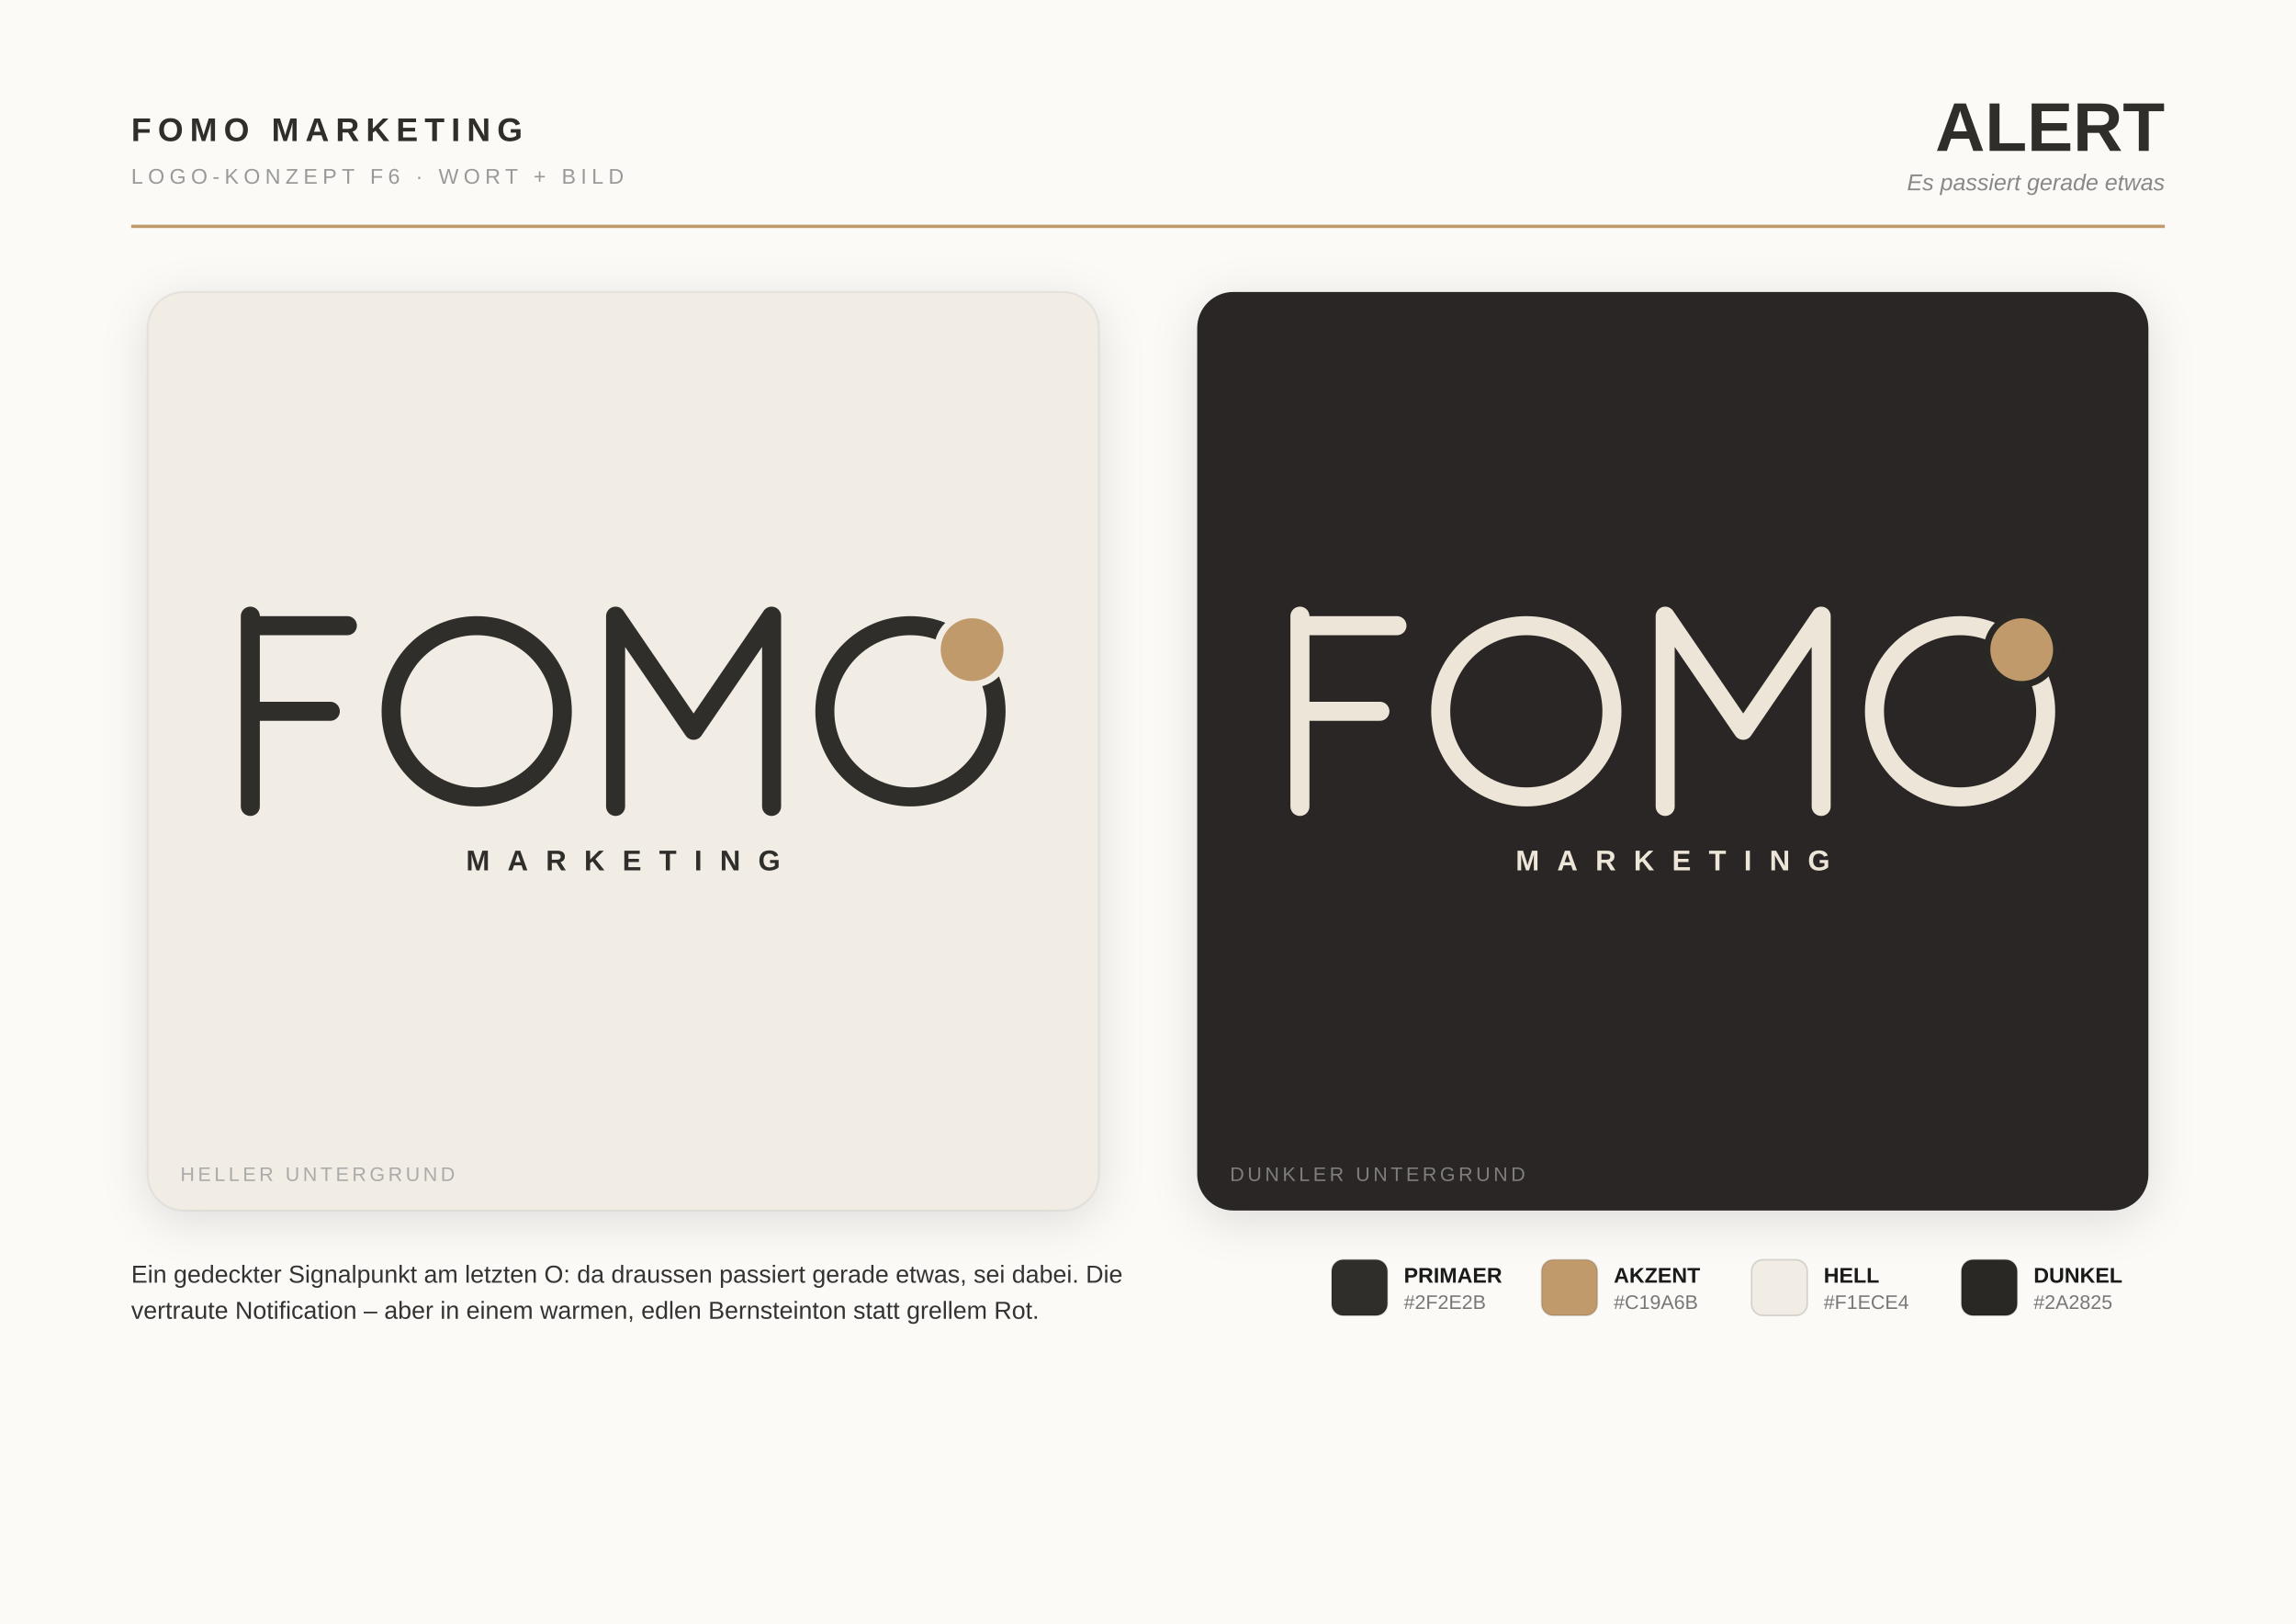
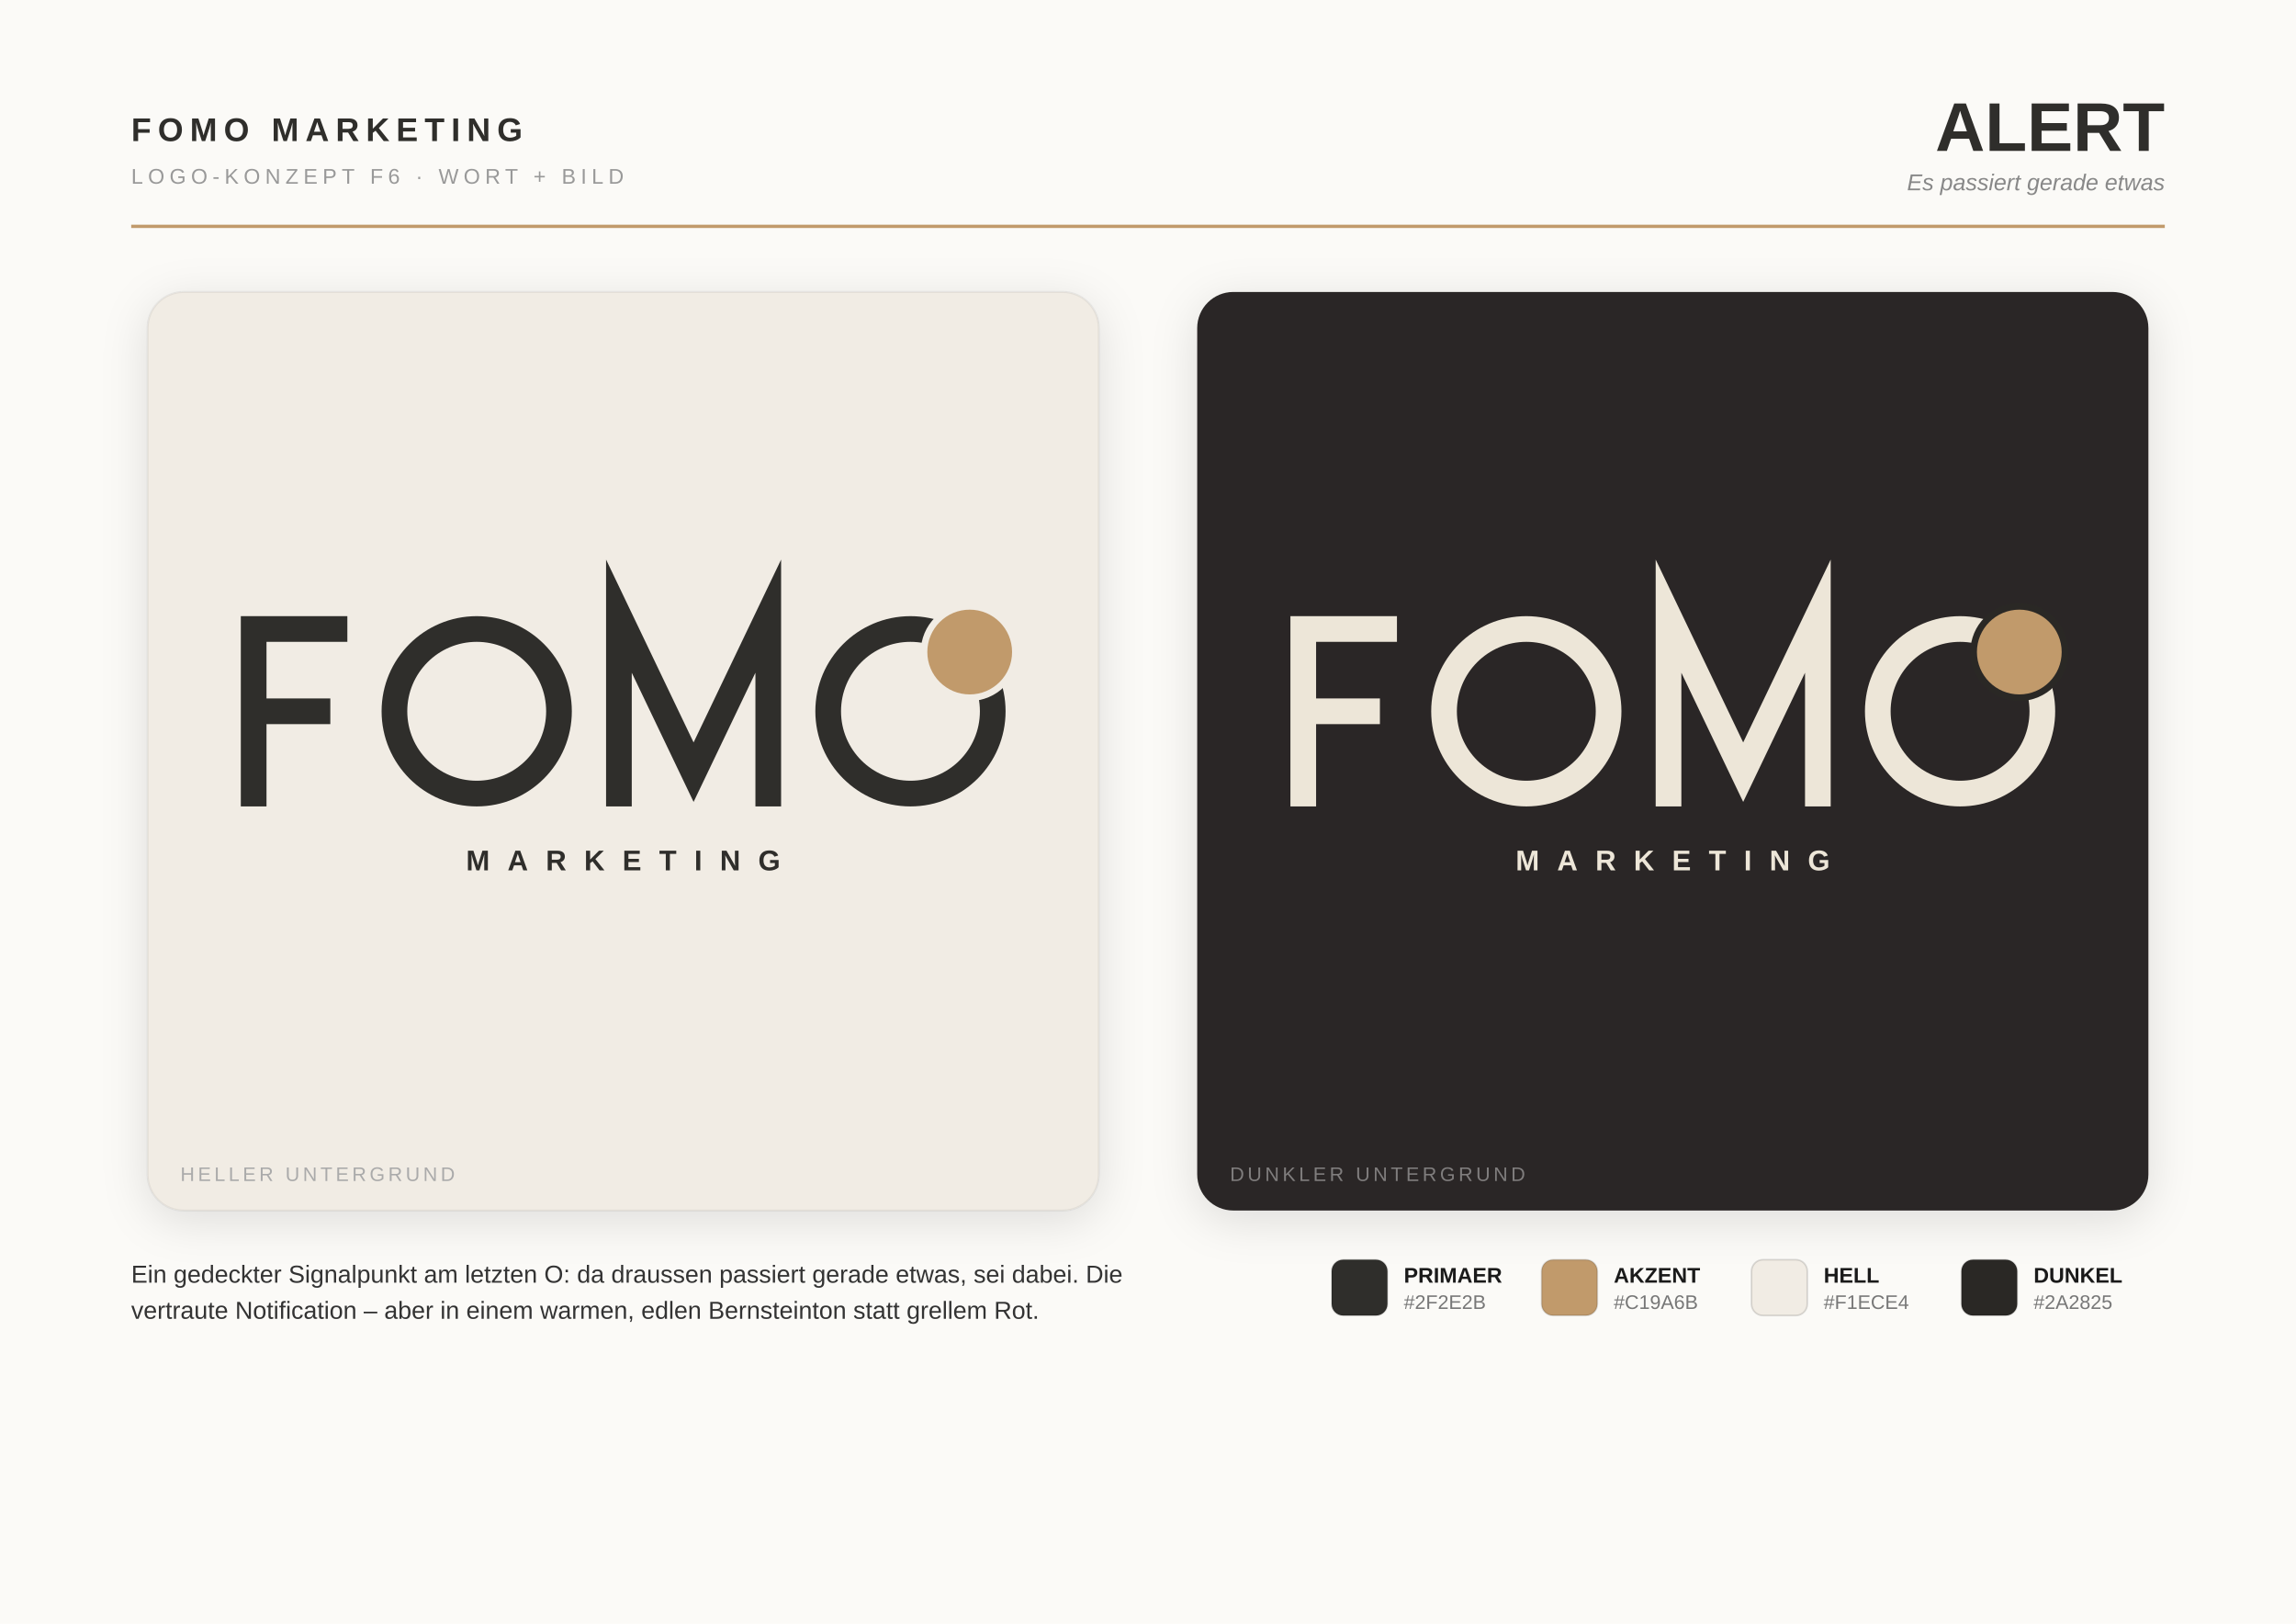
<svg xmlns="http://www.w3.org/2000/svg" width="1400" height="990" viewBox="0 0 1400 990">
  <defs>
    <filter id="soft" x="-20%" y="-20%" width="140%" height="140%">
      <feDropShadow dx="0" dy="6" stdDeviation="14" flood-color="#000" flood-opacity="0.12" />
    </filter>
  </defs>
  <rect width="1400" height="990" fill="#FBFAF7" />
  <text x="80" y="86" font-family="Liberation Sans, Arial, DejaVu Sans, sans-serif" font-size="20" font-weight="800" letter-spacing="4" fill="#2F2E2B">FOMO MARKETING</text>
  <text x="80" y="112" font-family="Liberation Sans, Arial, DejaVu Sans, sans-serif" font-size="13" letter-spacing="3" fill="#999">LOGO-KONZEPT F6 · WORT + BILD</text>
  <text x="1320" y="92" font-family="Liberation Sans, Arial, DejaVu Sans, sans-serif" font-size="42" font-weight="800" text-anchor="end" fill="#2F2E2B">ALERT</text>
  <text x="1320" y="116" font-family="Liberation Sans, Arial, DejaVu Sans, sans-serif" font-size="14" font-style="italic" text-anchor="end" fill="#888">Es passiert gerade etwas</text>
  <line x1="80" y1="138" x2="1320" y2="138" stroke="#C19A6B" stroke-width="2" />
  <rect x="90" y="178" width="580" height="560" rx="22" fill="#F1ECE4" stroke="#0000000f" stroke-width="1.2" filter="url(#soft)" />
  <rect x="730" y="178" width="580" height="560" rx="22" fill="#2A2825" filter="url(#soft)" />
-   <path fill="none" stroke="#2F2E2B" stroke-width="11.60" stroke-linecap="round" stroke-linejoin="round" stroke-miterlimit="8" d="M 152.64 375.64 L 152.64 491.64 M 152.64 381.44 L 211.80 381.44 M 152.64 433.64 L 201.41 433.64" />
-   <circle cx="290.68" cy="433.64" r="52.20" fill="none" stroke="#2F2E2B" stroke-width="11.60" stroke-linecap="round" stroke-linejoin="round" stroke-miterlimit="8" />
-   <path fill="none" stroke="#2F2E2B" stroke-width="11.60" stroke-linecap="round" stroke-linejoin="round" stroke-miterlimit="8" d="M 375.36 491.64 L 375.36 375.64 L 422.92 445.24 L 470.48 375.64 L 470.48 491.64" />
-   <circle cx="555.16" cy="433.64" r="52.20" fill="none" stroke="#2F2E2B" stroke-width="11.60" stroke-linecap="round" stroke-linejoin="round" stroke-miterlimit="8" />
-   <circle cx="592.74" cy="396.06" r="23.14" fill="#F1ECE4" opacity="1.0" />
-   <circle cx="592.74" cy="396.06" r="19.14" fill="#C19A6B" opacity="1.0" />
+   <path fill="none" stroke="#2F2E2B" stroke-width="15.66" stroke-linecap="butt" stroke-linejoin="miter" stroke-miterlimit="8" d="M 154.67 375.64 L 154.67 491.64 M 154.67 383.47 L 211.80 383.47 M 154.67 433.64 L 201.41 433.64" />
+   <circle cx="290.68" cy="433.64" r="50.17" fill="none" stroke="#2F2E2B" stroke-width="15.66" stroke-linecap="butt" stroke-linejoin="miter" stroke-miterlimit="8" />
+   <path fill="none" stroke="#2F2E2B" stroke-width="15.66" stroke-linecap="butt" stroke-linejoin="miter" stroke-miterlimit="8" d="M 377.39 491.64 L 377.39 375.64 L 422.92 470.76 L 468.45 375.64 L 468.45 491.64" />
+   <circle cx="555.16" cy="433.64" r="50.17" fill="none" stroke="#2F2E2B" stroke-width="15.66" stroke-linecap="butt" stroke-linejoin="miter" stroke-miterlimit="8" />
+   <circle cx="591.28" cy="397.52" r="29.84" fill="#F1ECE4" opacity="1.0" />
+   <circle cx="591.28" cy="397.52" r="25.84" fill="#C19A6B" opacity="1.0" />
  <text x="380.00" y="530.62" font-family="Liberation Sans, Arial, DejaVu Sans, sans-serif" font-size="17.40" font-weight="600" letter-spacing="10.79" text-anchor="middle" fill="#2F2E2B">MARKETING</text>
-   <path fill="none" stroke="#EDE6D8" stroke-width="11.60" stroke-linecap="round" stroke-linejoin="round" stroke-miterlimit="8" d="M 792.64 375.64 L 792.64 491.64 M 792.64 381.44 L 851.80 381.44 M 792.64 433.64 L 841.41 433.64" />
-   <circle cx="930.68" cy="433.64" r="52.20" fill="none" stroke="#EDE6D8" stroke-width="11.60" stroke-linecap="round" stroke-linejoin="round" stroke-miterlimit="8" />
-   <path fill="none" stroke="#EDE6D8" stroke-width="11.60" stroke-linecap="round" stroke-linejoin="round" stroke-miterlimit="8" d="M 1015.36 491.64 L 1015.36 375.64 L 1062.92 445.24 L 1110.48 375.64 L 1110.48 491.64" />
-   <circle cx="1195.16" cy="433.64" r="52.20" fill="none" stroke="#EDE6D8" stroke-width="11.60" stroke-linecap="round" stroke-linejoin="round" stroke-miterlimit="8" />
-   <circle cx="1232.74" cy="396.06" r="23.14" fill="#2A2825" opacity="1.0" />
-   <circle cx="1232.74" cy="396.06" r="19.14" fill="#C19A6B" opacity="1.0" />
+   <path fill="none" stroke="#EDE6D8" stroke-width="15.66" stroke-linecap="butt" stroke-linejoin="miter" stroke-miterlimit="8" d="M 794.67 375.64 L 794.67 491.64 M 794.67 383.47 L 851.80 383.47 M 794.67 433.64 L 841.41 433.64" />
+   <circle cx="930.68" cy="433.64" r="50.17" fill="none" stroke="#EDE6D8" stroke-width="15.66" stroke-linecap="butt" stroke-linejoin="miter" stroke-miterlimit="8" />
+   <path fill="none" stroke="#EDE6D8" stroke-width="15.66" stroke-linecap="butt" stroke-linejoin="miter" stroke-miterlimit="8" d="M 1017.39 491.64 L 1017.39 375.64 L 1062.92 470.76 L 1108.45 375.64 L 1108.45 491.64" />
+   <circle cx="1195.16" cy="433.64" r="50.17" fill="none" stroke="#EDE6D8" stroke-width="15.66" stroke-linecap="butt" stroke-linejoin="miter" stroke-miterlimit="8" />
+   <circle cx="1231.28" cy="397.52" r="29.84" fill="#2A2825" opacity="1.0" />
+   <circle cx="1231.28" cy="397.52" r="25.84" fill="#C19A6B" opacity="1.0" />
  <text x="1020.00" y="530.62" font-family="Liberation Sans, Arial, DejaVu Sans, sans-serif" font-size="17.40" font-weight="600" letter-spacing="10.79" text-anchor="middle" fill="#EDE6D8">MARKETING</text>
  <text x="110" y="720" font-family="Liberation Sans, Arial, DejaVu Sans, sans-serif" font-size="12" letter-spacing="2" fill="#aaa">HELLER UNTERGRUND</text>
  <text x="750" y="720" font-family="Liberation Sans, Arial, DejaVu Sans, sans-serif" font-size="12" letter-spacing="2" fill="#ffffff66">DUNKLER UNTERGRUND</text>
  <text x="80" y="782" font-family="Liberation Sans, Arial, DejaVu Sans, sans-serif" font-size="15" fill="#333">Ein gedeckter Signalpunkt am letzten O: da draussen passiert gerade etwas, sei dabei. Die</text>
  <text x="80" y="804" font-family="Liberation Sans, Arial, DejaVu Sans, sans-serif" font-size="15" fill="#333">vertraute Notification – aber in einem warmen, edlen Bernsteinton statt grellem Rot.</text>
  <rect x="812" y="768" width="34" height="34" rx="7" fill="#2F2E2B" stroke="#00000022" stroke-width="1" />
  <text x="856" y="782" font-family="Liberation Sans, Arial, DejaVu Sans, sans-serif" font-size="13" font-weight="700" fill="#1a1a1a">PRIMAER</text>
  <text x="856" y="798" font-family="Liberation Sans, Arial, DejaVu Sans, sans-serif" font-size="12" fill="#777">#2F2E2B</text>
  <rect x="940" y="768" width="34" height="34" rx="7" fill="#C19A6B" stroke="#00000022" stroke-width="1" />
  <text x="984" y="782" font-family="Liberation Sans, Arial, DejaVu Sans, sans-serif" font-size="13" font-weight="700" fill="#1a1a1a">AKZENT</text>
  <text x="984" y="798" font-family="Liberation Sans, Arial, DejaVu Sans, sans-serif" font-size="12" fill="#777">#C19A6B</text>
  <rect x="1068" y="768" width="34" height="34" rx="7" fill="#F1ECE4" stroke="#00000022" stroke-width="1" />
  <text x="1112" y="782" font-family="Liberation Sans, Arial, DejaVu Sans, sans-serif" font-size="13" font-weight="700" fill="#1a1a1a">HELL</text>
  <text x="1112" y="798" font-family="Liberation Sans, Arial, DejaVu Sans, sans-serif" font-size="12" fill="#777">#F1ECE4</text>
  <rect x="1196" y="768" width="34" height="34" rx="7" fill="#2A2825" stroke="#00000022" stroke-width="1" />
  <text x="1240" y="782" font-family="Liberation Sans, Arial, DejaVu Sans, sans-serif" font-size="13" font-weight="700" fill="#1a1a1a">DUNKEL</text>
  <text x="1240" y="798" font-family="Liberation Sans, Arial, DejaVu Sans, sans-serif" font-size="12" fill="#777">#2A2825</text>
</svg>
